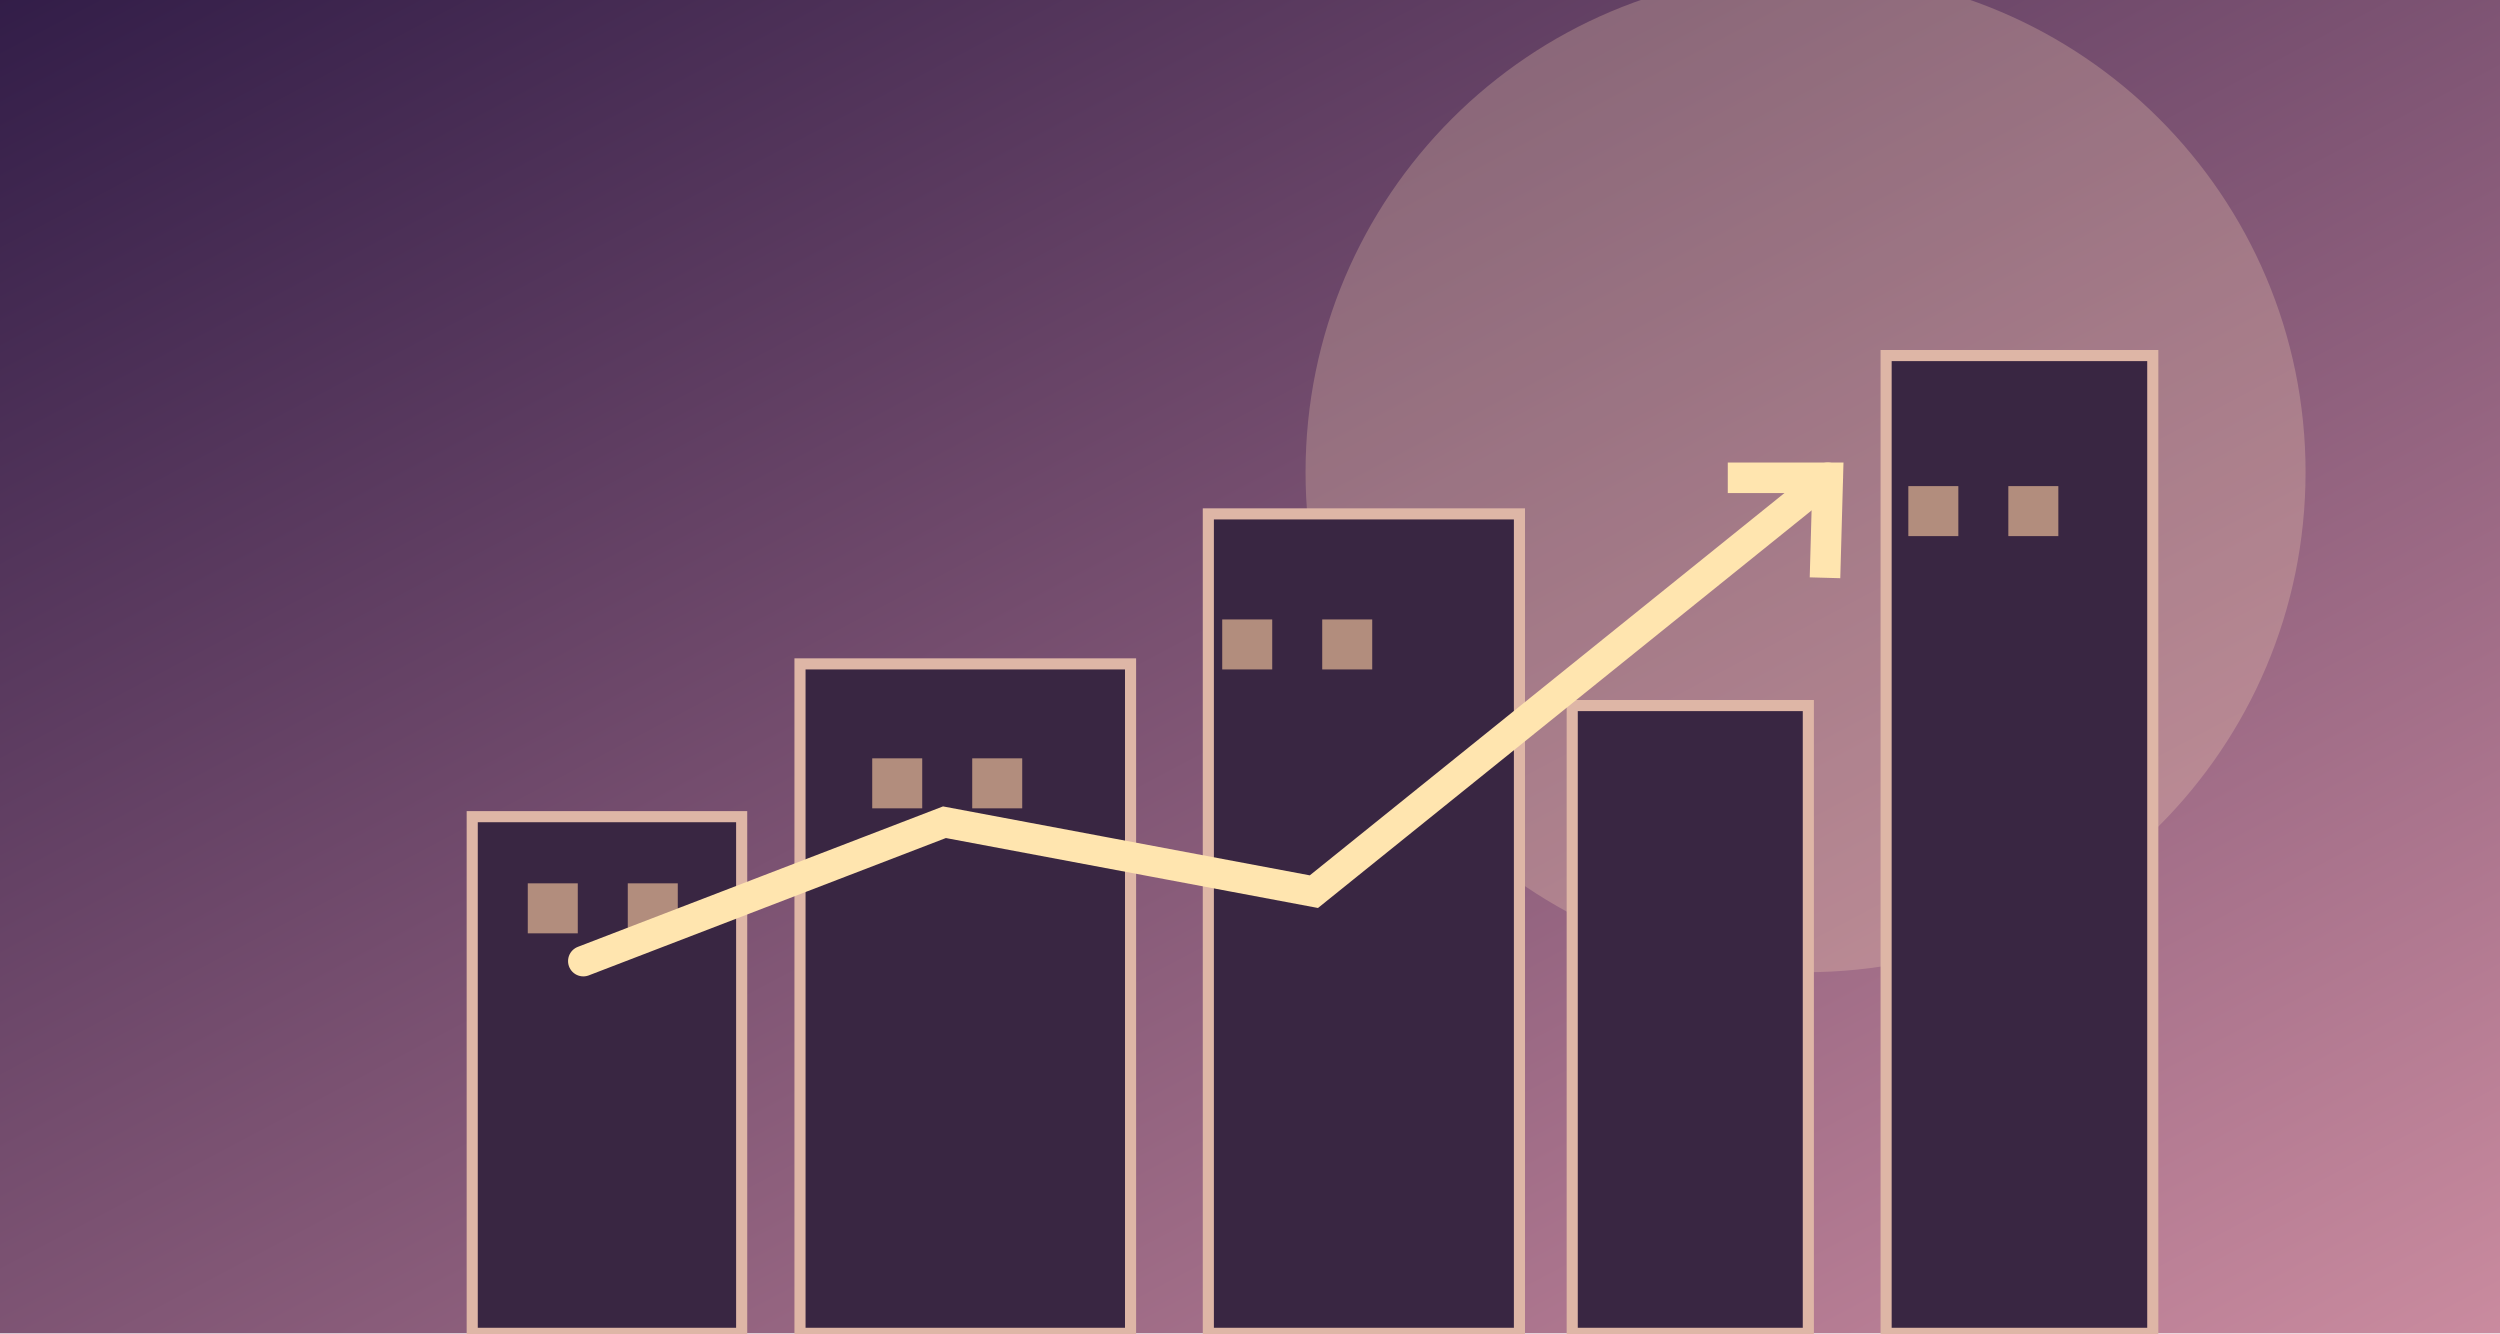
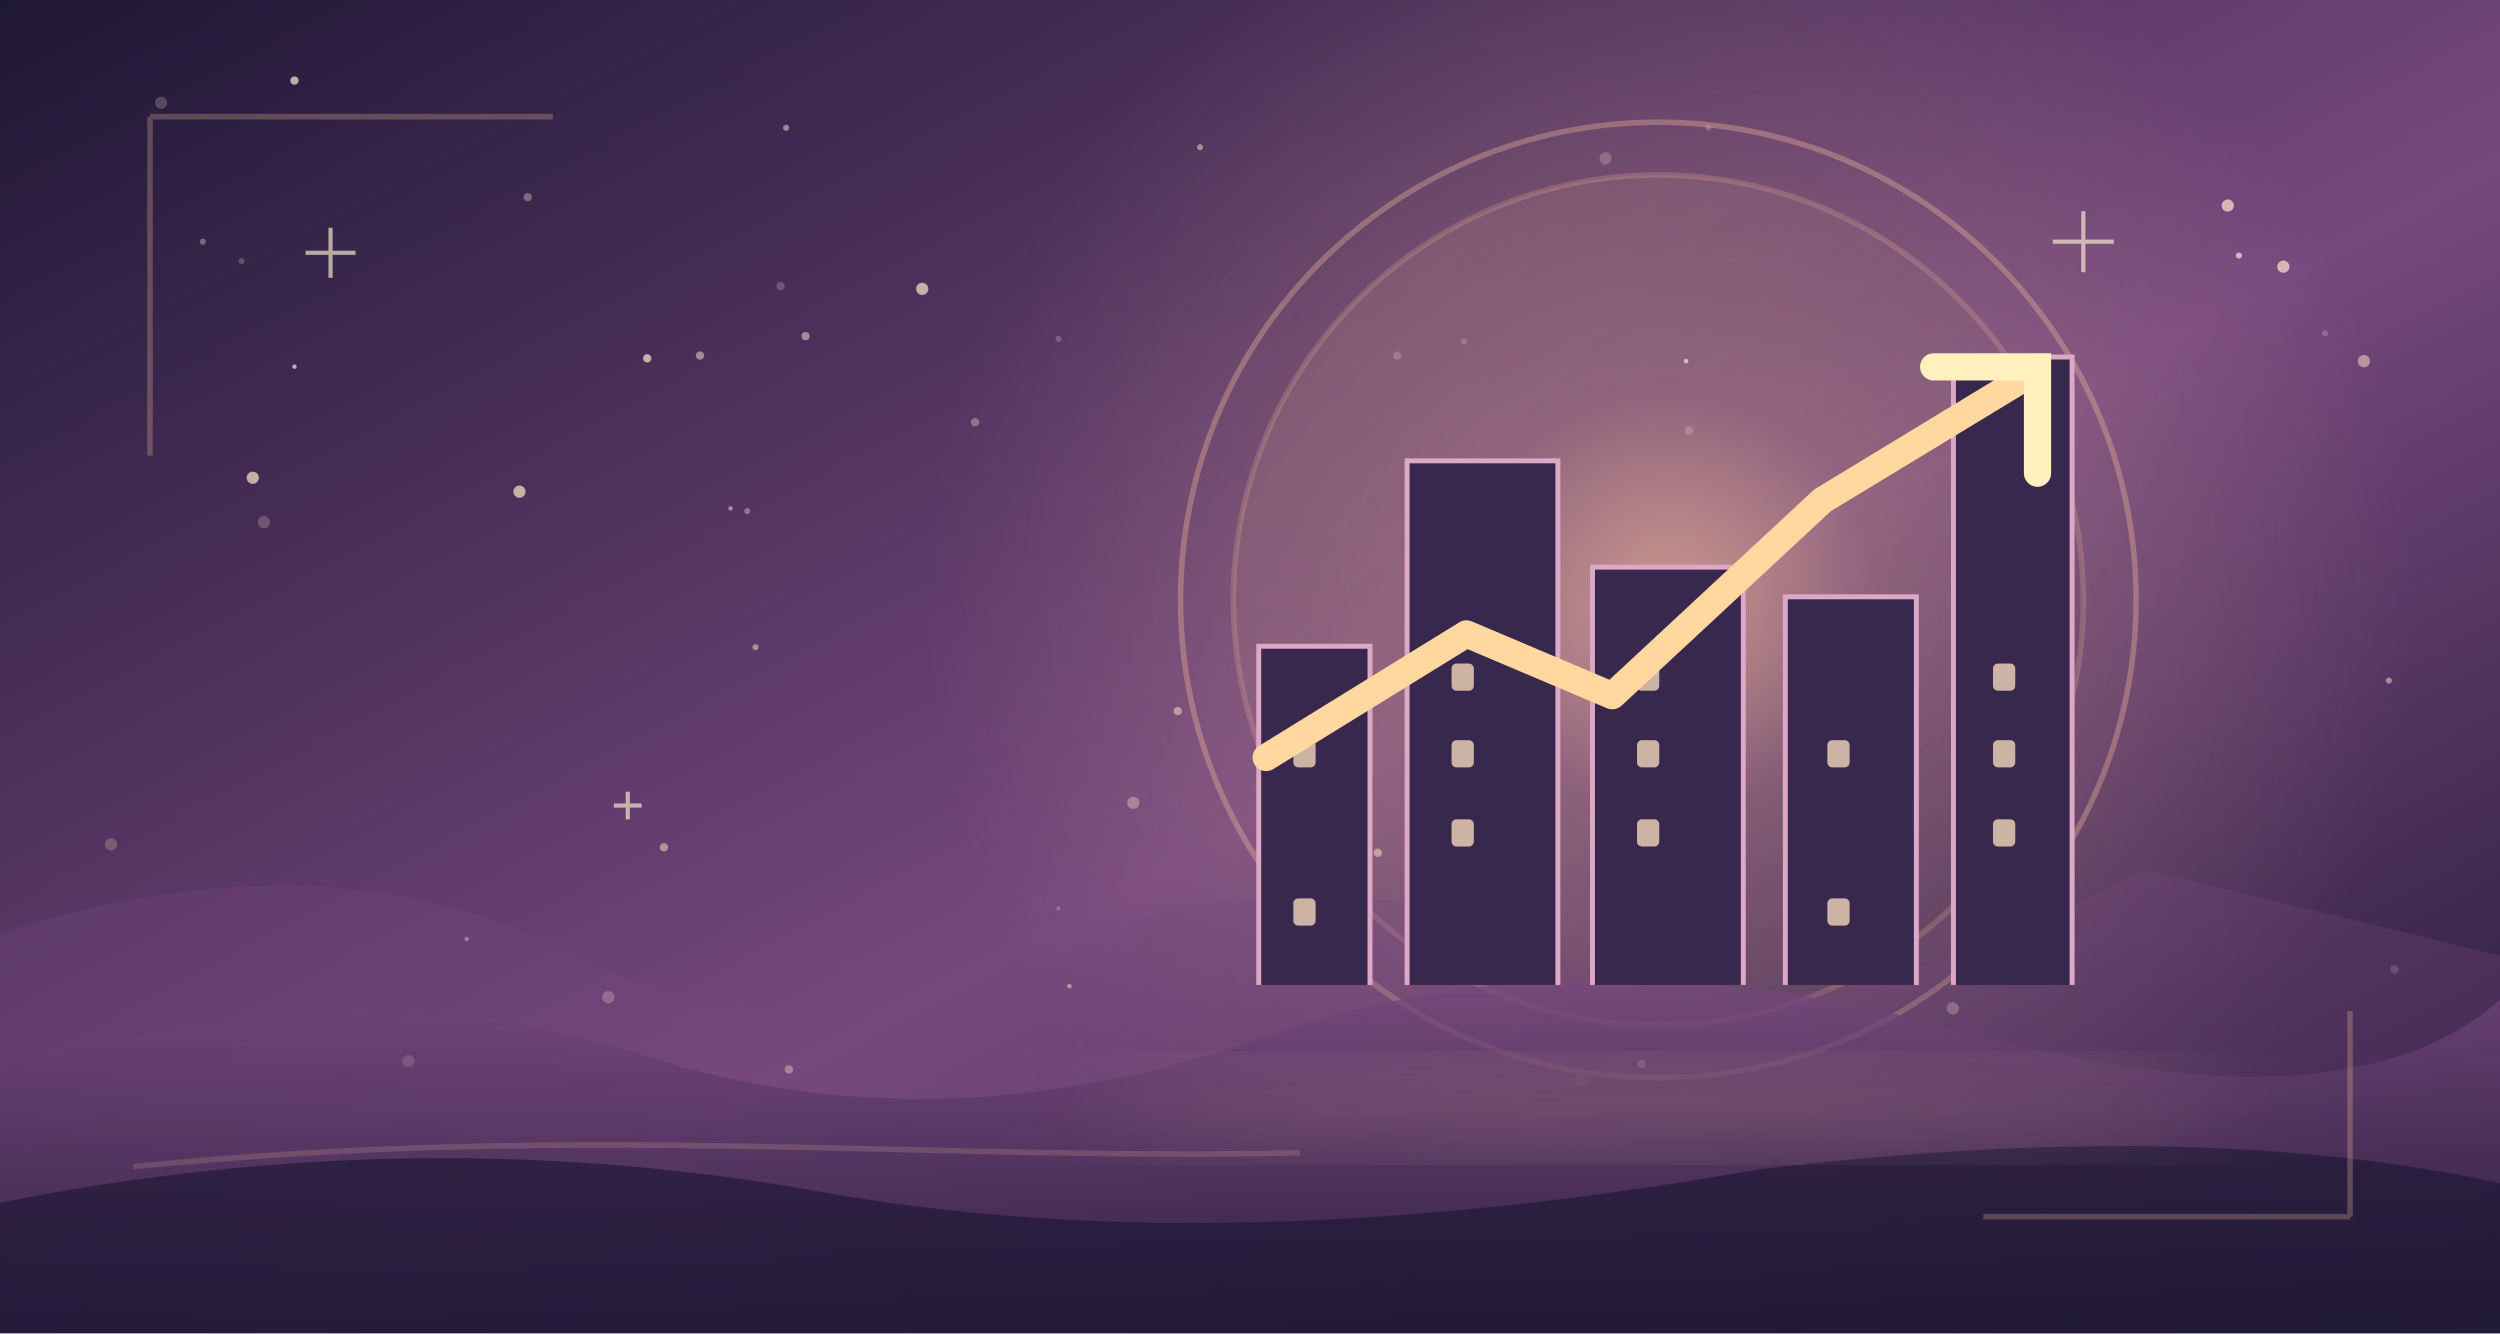
- <svg xmlns="http://www.w3.org/2000/svg" viewBox="0 0 900 480">
+ <svg xmlns="http://www.w3.org/2000/svg" viewBox="0 0 900 480" preserveAspectRatio="xMidYMid slice" role="img" aria-label="Illustrated business learning world">
  <defs>
-     <linearGradient id="s" x2="1" y2="1">
-       <stop stop-color="#321d48" />
-       <stop offset="1" stop-color="#ca8b9f" />
+     <linearGradient id="sky" x1="0" y1="0" x2="1" y2="1">
+       <stop stop-color="#1e1735" />
+       <stop offset=".56" stop-color="#77487e" />
+       <stop offset="1" stop-color="#1e1735" />
    </linearGradient>
+     <radialGradient id="glow">
+       <stop stop-color="#ffc69e" stop-opacity=".69" />
+       <stop offset=".28" stop-color="#ffc69e" stop-opacity=".23" />
+       <stop offset="1" stop-color="#ffc69e" stop-opacity="0" />
+     </radialGradient>
+     <linearGradient id="ground" x1="0" y1="0" x2="0" y2="1">
+       <stop stop-color="#77487e" stop-opacity=".92" />
+       <stop offset="1" stop-color="#1e1735" />
+     </linearGradient>
+     <linearGradient id="panel" x1="0" y1="0" x2="1" y2="1">
+       <stop stop-color="#ffc69e" stop-opacity=".14" />
+       <stop offset="1" stop-color="#1e1735" stop-opacity=".15" />
+     </linearGradient>
+     <filter id="soft">
+       <feGaussianBlur stdDeviation="20" />
+     </filter>
  </defs>
-   <path fill="url(#s)" d="M0 0h900v480H0z" />
-   <circle cx="650" cy="170" r="180" fill="#ffdcb9" opacity=".25" />
-   <g fill="#392642" stroke="#deb6a6" stroke-width="4">
-     <path d="M170 294h97v186h-97zM288 239h119v241H288zM435 185h112v295H435zM566 254h85v226h-85zM679 128h96v352h-96z" />
+   <rect width="900" height="480" fill="url(#sky)" />
+   <circle cx="601" cy="217" r="268" fill="url(#glow)" />
+   <circle cx="597" cy="216" r="172" fill="none" stroke="#ffc69e" stroke-opacity=".32" stroke-width="2" />
+   <circle cx="597" cy="216" r="153" fill="url(#panel)" stroke="#ffc69e" stroke-opacity=".20" stroke-width="2" />
+   <g>
+     <circle cx="862" cy="349" r="1.5" fill="#ffe6cb" opacity="0.22" />
+     <circle cx="837" cy="120" r="1.1" fill="#ffe6cb" opacity="0.22" />
+     <circle cx="385" cy="355" r="0.8" fill="#ffe6cb" opacity="0.7" />
+     <circle cx="106" cy="29" r="1.5" fill="#ffe6cb" opacity="0.7" />
+     <circle cx="591" cy="383" r="1.5" fill="#ffe6cb" opacity="0.7" />
+     <circle cx="527" cy="123" r="1.1" fill="#ffe6cb" opacity="0.22" />
+     <circle cx="233" cy="129" r="1.5" fill="#ffe6cb" opacity="0.7" />
+     <circle cx="503" cy="128" r="1.5" fill="#ffe6cb" opacity="0.22" />
+     <circle cx="91" cy="172" r="2.2" fill="#ffe6cb" opacity="0.7" />
+     <circle cx="424" cy="256" r="1.5" fill="#ffe6cb" opacity="0.5" />
+     <circle cx="190" cy="71" r="1.5" fill="#ffe6cb" opacity="0.35" />
+     <circle cx="252" cy="128" r="1.5" fill="#ffe6cb" opacity="0.5" />
+     <circle cx="284" cy="385" r="1.5" fill="#ffe6cb" opacity="0.5" />
+     <circle cx="822" cy="96" r="2.2" fill="#ffe6cb" opacity="0.7" />
+     <circle cx="281" cy="103" r="1.5" fill="#ffe6cb" opacity="0.22" />
+     <circle cx="860" cy="245" r="1.1" fill="#ffe6cb" opacity="0.5" />
+     <circle cx="802" cy="74" r="2.2" fill="#ffe6cb" opacity="0.7" />
+     <circle cx="608" cy="155" r="1.5" fill="#ffe6cb" opacity="0.22" />
+     <circle cx="106" cy="132" r="0.8" fill="#ffe6cb" opacity="0.7" />
+     <circle cx="272" cy="233" r="1.1" fill="#ffe6cb" opacity="0.5" />
+     <circle cx="381" cy="327" r="0.8" fill="#ffe6cb" opacity="0.22" />
+     <circle cx="290" cy="121" r="1.5" fill="#ffe6cb" opacity="0.5" />
+     <circle cx="239" cy="305" r="1.5" fill="#ffe6cb" opacity="0.5" />
+     <circle cx="381" cy="122" r="1.1" fill="#ffe6cb" opacity="0.22" />
+     <circle cx="351" cy="152" r="1.5" fill="#ffe6cb" opacity="0.35" />
+     <circle cx="851" cy="130" r="2.2" fill="#ffe6cb" opacity="0.5" />
+     <circle cx="187" cy="177" r="2.2" fill="#ffe6cb" opacity="0.7" />
+     <circle cx="147" cy="382" r="2.2" fill="#ffe6cb" opacity="0.7" />
+     <circle cx="219" cy="359" r="2.2" fill="#ffe6cb" opacity="0.35" />
+     <circle cx="703" cy="363" r="2.2" fill="#ffe6cb" opacity="0.35" />
+     <circle cx="496" cy="307" r="1.5" fill="#ffe6cb" opacity="0.5" />
+     <circle cx="722" cy="306" r="1.5" fill="#ffe6cb" opacity="0.5" />
+     <circle cx="737" cy="255" r="0.8" fill="#ffe6cb" opacity="0.35" />
+     <circle cx="73" cy="87" r="1.1" fill="#ffe6cb" opacity="0.35" />
+     <circle cx="569" cy="389" r="2.2" fill="#ffe6cb" opacity="0.22" />
+     <circle cx="40" cy="304" r="2.2" fill="#ffe6cb" opacity="0.22" />
+     <circle cx="87" cy="94" r="1.1" fill="#ffe6cb" opacity="0.22" />
+     <circle cx="536" cy="191" r="1.1" fill="#ffe6cb" opacity="0.7" />
+     <circle cx="806" cy="92" r="1.1" fill="#ffe6cb" opacity="0.7" />
+     <circle cx="607" cy="130" r="0.8" fill="#ffe6cb" opacity="0.7" />
+     <circle cx="332" cy="104" r="2.2" fill="#ffe6cb" opacity="0.7" />
+     <circle cx="578" cy="57" r="2.2" fill="#ffe6cb" opacity="0.22" />
+     <circle cx="95" cy="188" r="2.2" fill="#ffe6cb" opacity="0.22" />
+     <circle cx="58" cy="37" r="2.2" fill="#ffe6cb" opacity="0.22" />
+     <circle cx="432" cy="53" r="1.1" fill="#ffe6cb" opacity="0.5" />
+     <circle cx="283" cy="46" r="1.1" fill="#ffe6cb" opacity="0.5" />
+     <circle cx="408" cy="289" r="2.2" fill="#ffe6cb" opacity="0.35" />
+     <circle cx="168" cy="338" r="0.8" fill="#ffe6cb" opacity="0.5" />
+     <circle cx="615" cy="46" r="1.1" fill="#ffe6cb" opacity="0.22" />
+     <circle cx="263" cy="183" r="0.8" fill="#ffe6cb" opacity="0.5" />
+     <circle cx="269" cy="184" r="1.1" fill="#ffe6cb" opacity="0.35" />
+     <path d="M119 82v18m-9 -9h18" stroke="#fff1d5" stroke-width="1.5" opacity=".65" />
+     <path d="M750 76v22m-11 -11h22" stroke="#fff1d5" stroke-width="1.5" opacity=".65" />
+     <path d="M226 285v10m-5 -5h10" stroke="#fff1d5" stroke-width="1.5" opacity=".65" />
  </g>
-   <g fill="#e6b995" opacity=".7">
-     <path d="M190 318h18v18h-18zm36 0h18v18h-18zm88-45h18v18h-18zm36 0h18v18h-18zm90-50h18v18h-18zm36 0h18v18h-18zm211-48h18v18h-18zm36 0h18v18h-18z" />
+   <path d="M0 336Q118 298 207 344T414 329Q505 310 571 347T772 313L900 344v136H0z" fill="#77487e" opacity=".28" />
+   <path d="M0 385Q126 346 232 380T453 374Q568 333 706 371T900 360v120H0z" fill="url(#ground)" opacity=".75" />
+   <path d="M0 433Q150 403 295 429T633 421Q791 402 900 426v54H0z" fill="#1e1735" opacity=".68" />
+   <ellipse cx="599" cy="399" rx="210" ry="17" fill="#ffc69e" opacity=".19" filter="url(#soft)" />
+   <g transform="translate(600 246) scale(.89)">
+     <g fill="#39284e" stroke="#dca8c6" stroke-width="2">
+       <path d="M-165 122V-15h45V122" />
+       <path d="M-105 122V-90h61V122" />
+       <path d="M-30 122V-47h61V122" />
+       <path d="M48 122v-157h53v157" />
+       <path d="M116 122V-132h48v254" />
+     </g>
+     <g fill="#ffe2c0">
+       <rect x="-151" y="23" width="9" height="11" rx="2" opacity=".75" />
+       <rect x="-151" y="87" width="9" height="11" rx="2" opacity=".75" />
+       <rect x="-87" y="-8" width="9" height="11" rx="2" opacity=".75" />
+       <rect x="-87" y="23" width="9" height="11" rx="2" opacity=".75" />
+       <rect x="-87" y="55" width="9" height="11" rx="2" opacity=".75" />
+       <rect x="-12" y="-8" width="9" height="11" rx="2" opacity=".75" />
+       <rect x="-12" y="23" width="9" height="11" rx="2" opacity=".75" />
+       <rect x="-12" y="55" width="9" height="11" rx="2" opacity=".75" />
+       <rect x="65" y="23" width="9" height="11" rx="2" opacity=".75" />
+       <rect x="65" y="87" width="9" height="11" rx="2" opacity=".75" />
+       <rect x="132" y="-8" width="9" height="11" rx="2" opacity=".75" />
+       <rect x="132" y="23" width="9" height="11" rx="2" opacity=".75" />
+       <rect x="132" y="55" width="9" height="11" rx="2" opacity=".75" />
+     </g>
+     <path d="M-162 30-81-20-22 5 63-74 147-125" stroke="#ffd8a0" stroke-width="11" fill="none" stroke-linecap="round" stroke-linejoin="round" />
+     <path d="M108-128h42v43" stroke="#fff0be" stroke-width="11" fill="none" stroke-linecap="round" />
  </g>
-   <path d="m210 346 130-50 133 25 185-149" fill="none" stroke="#ffe5af" stroke-width="11" stroke-linecap="round" />
-   <path d="m622 172 36 0-1 36" fill="none" stroke="#ffe5af" stroke-width="11" />
+   <path d="M54 42h145M54 42v122M846 438H714M846 438v-74" fill="none" stroke="#ffc69e" opacity=".26" stroke-width="2" />
+   <path d="M48 420C209 404 332 418 468 415" fill="none" stroke="#ffc69e" opacity=".17" stroke-width="2" />
</svg>
